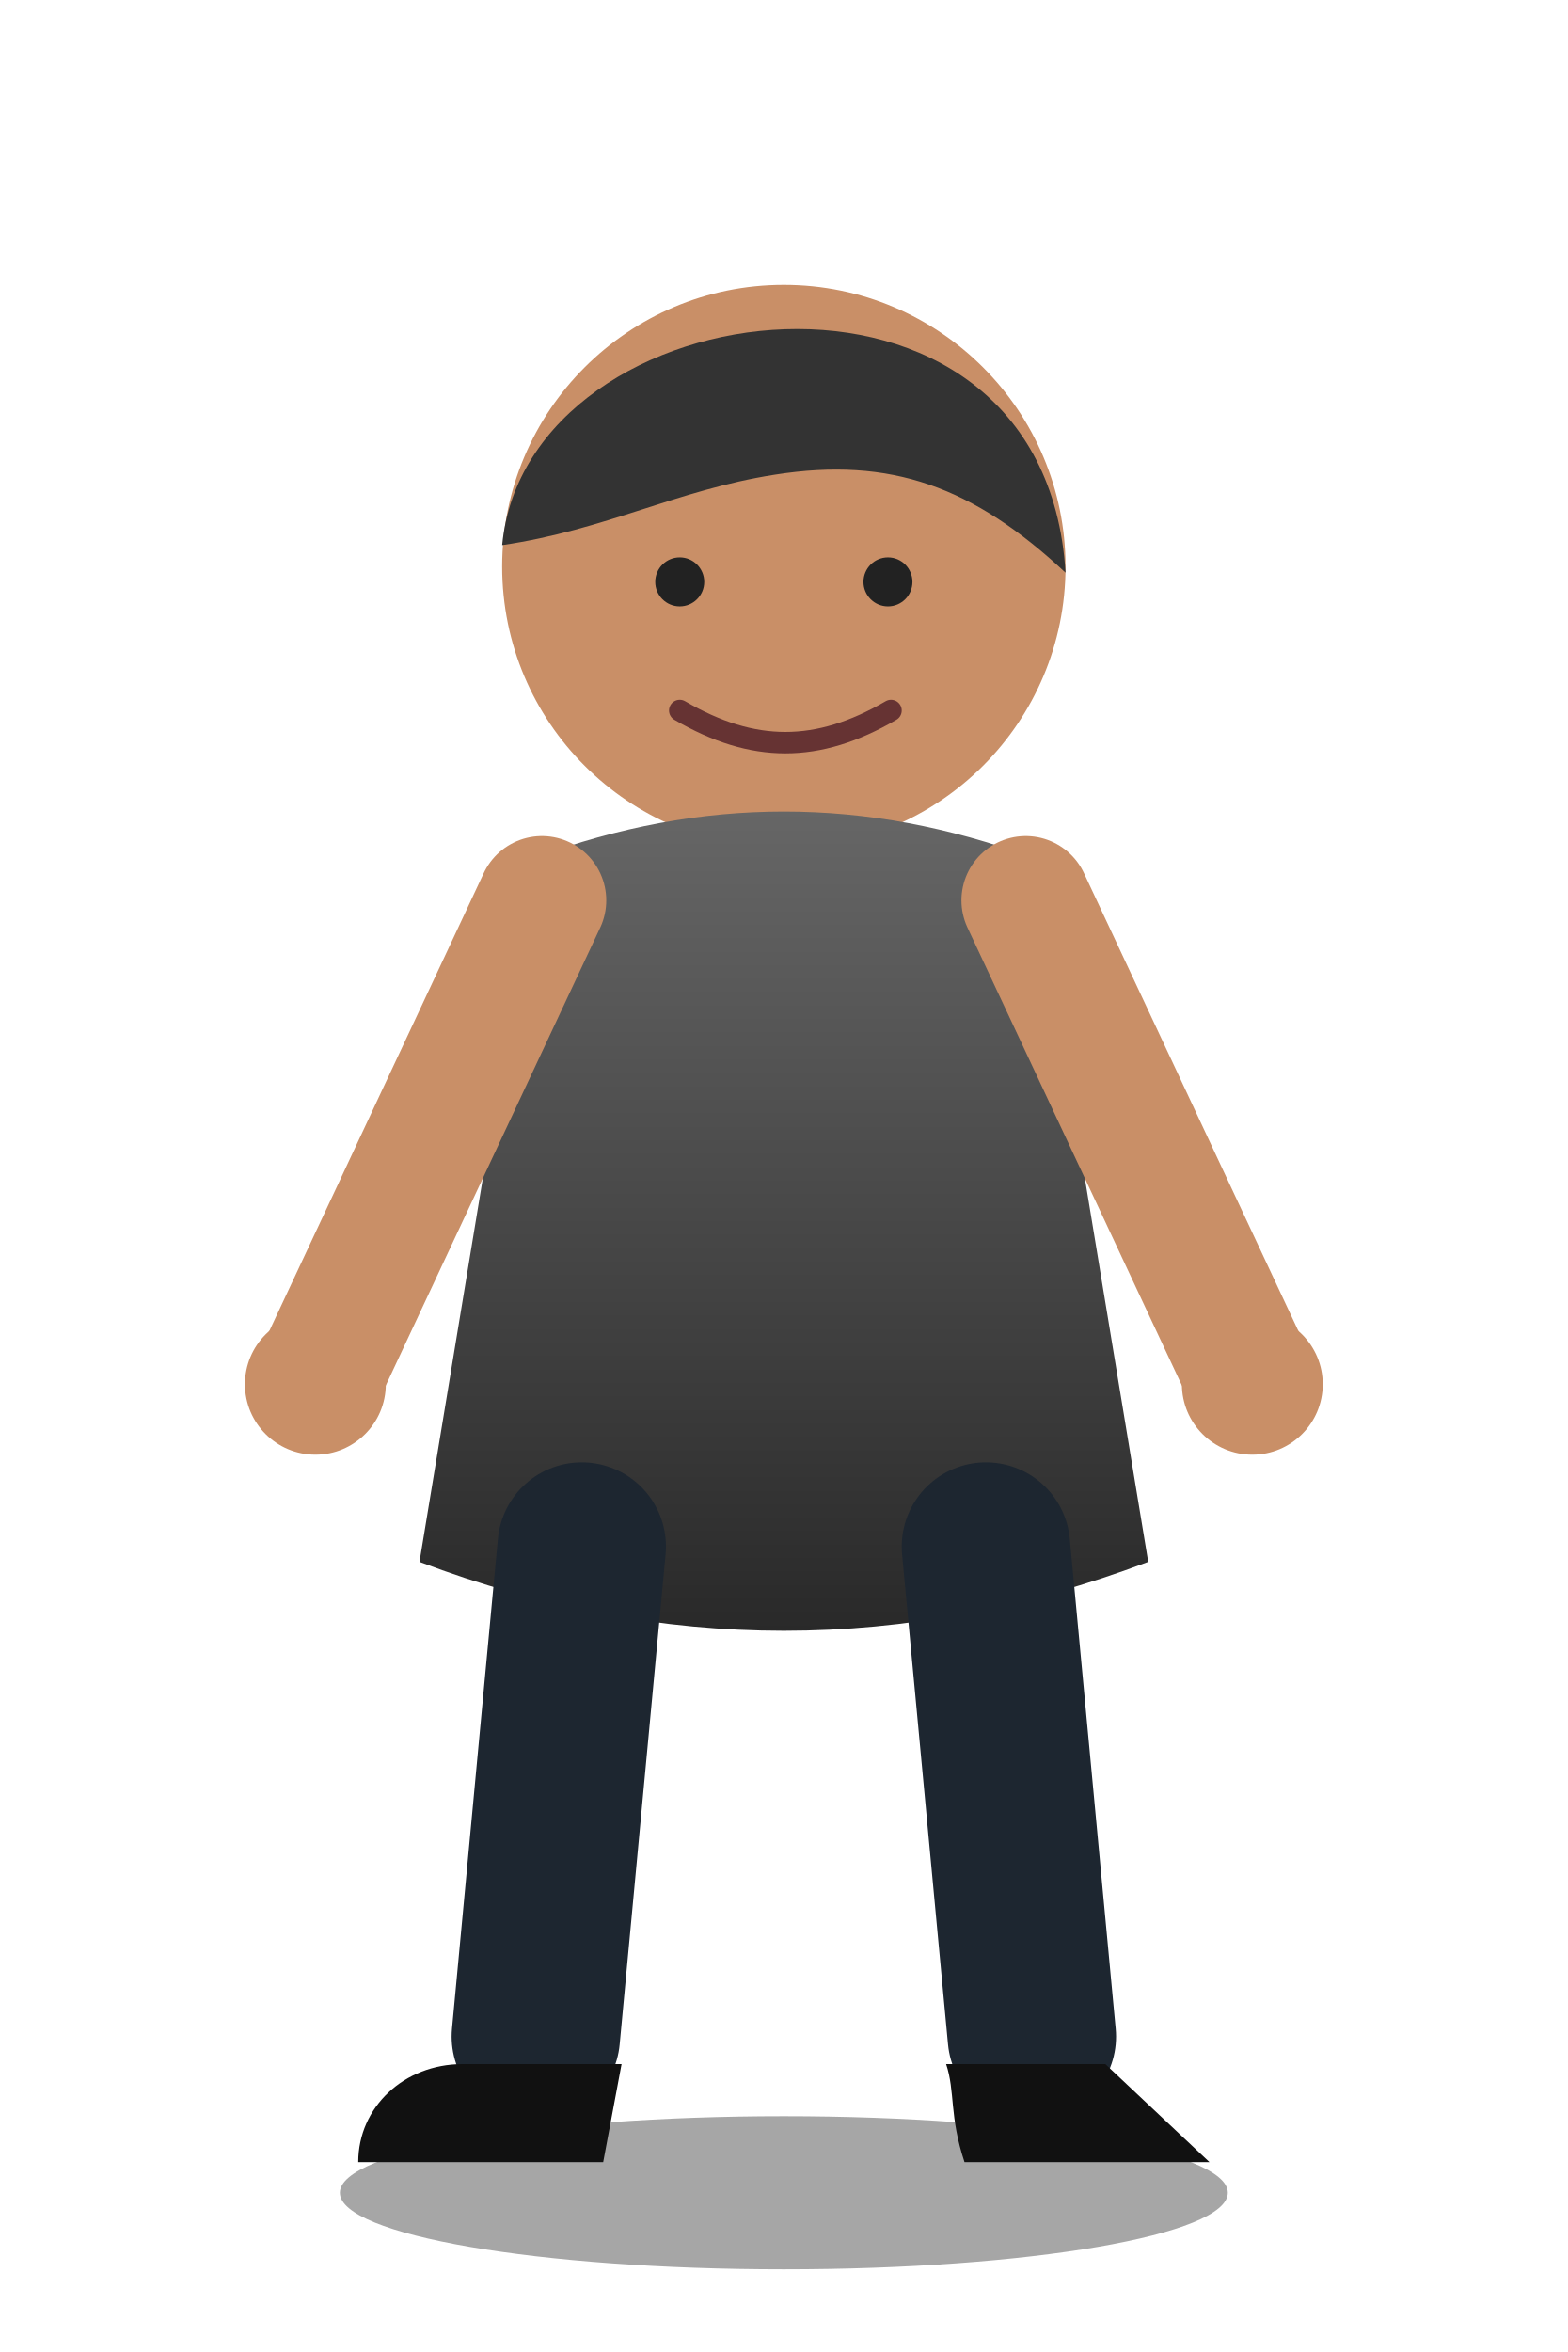
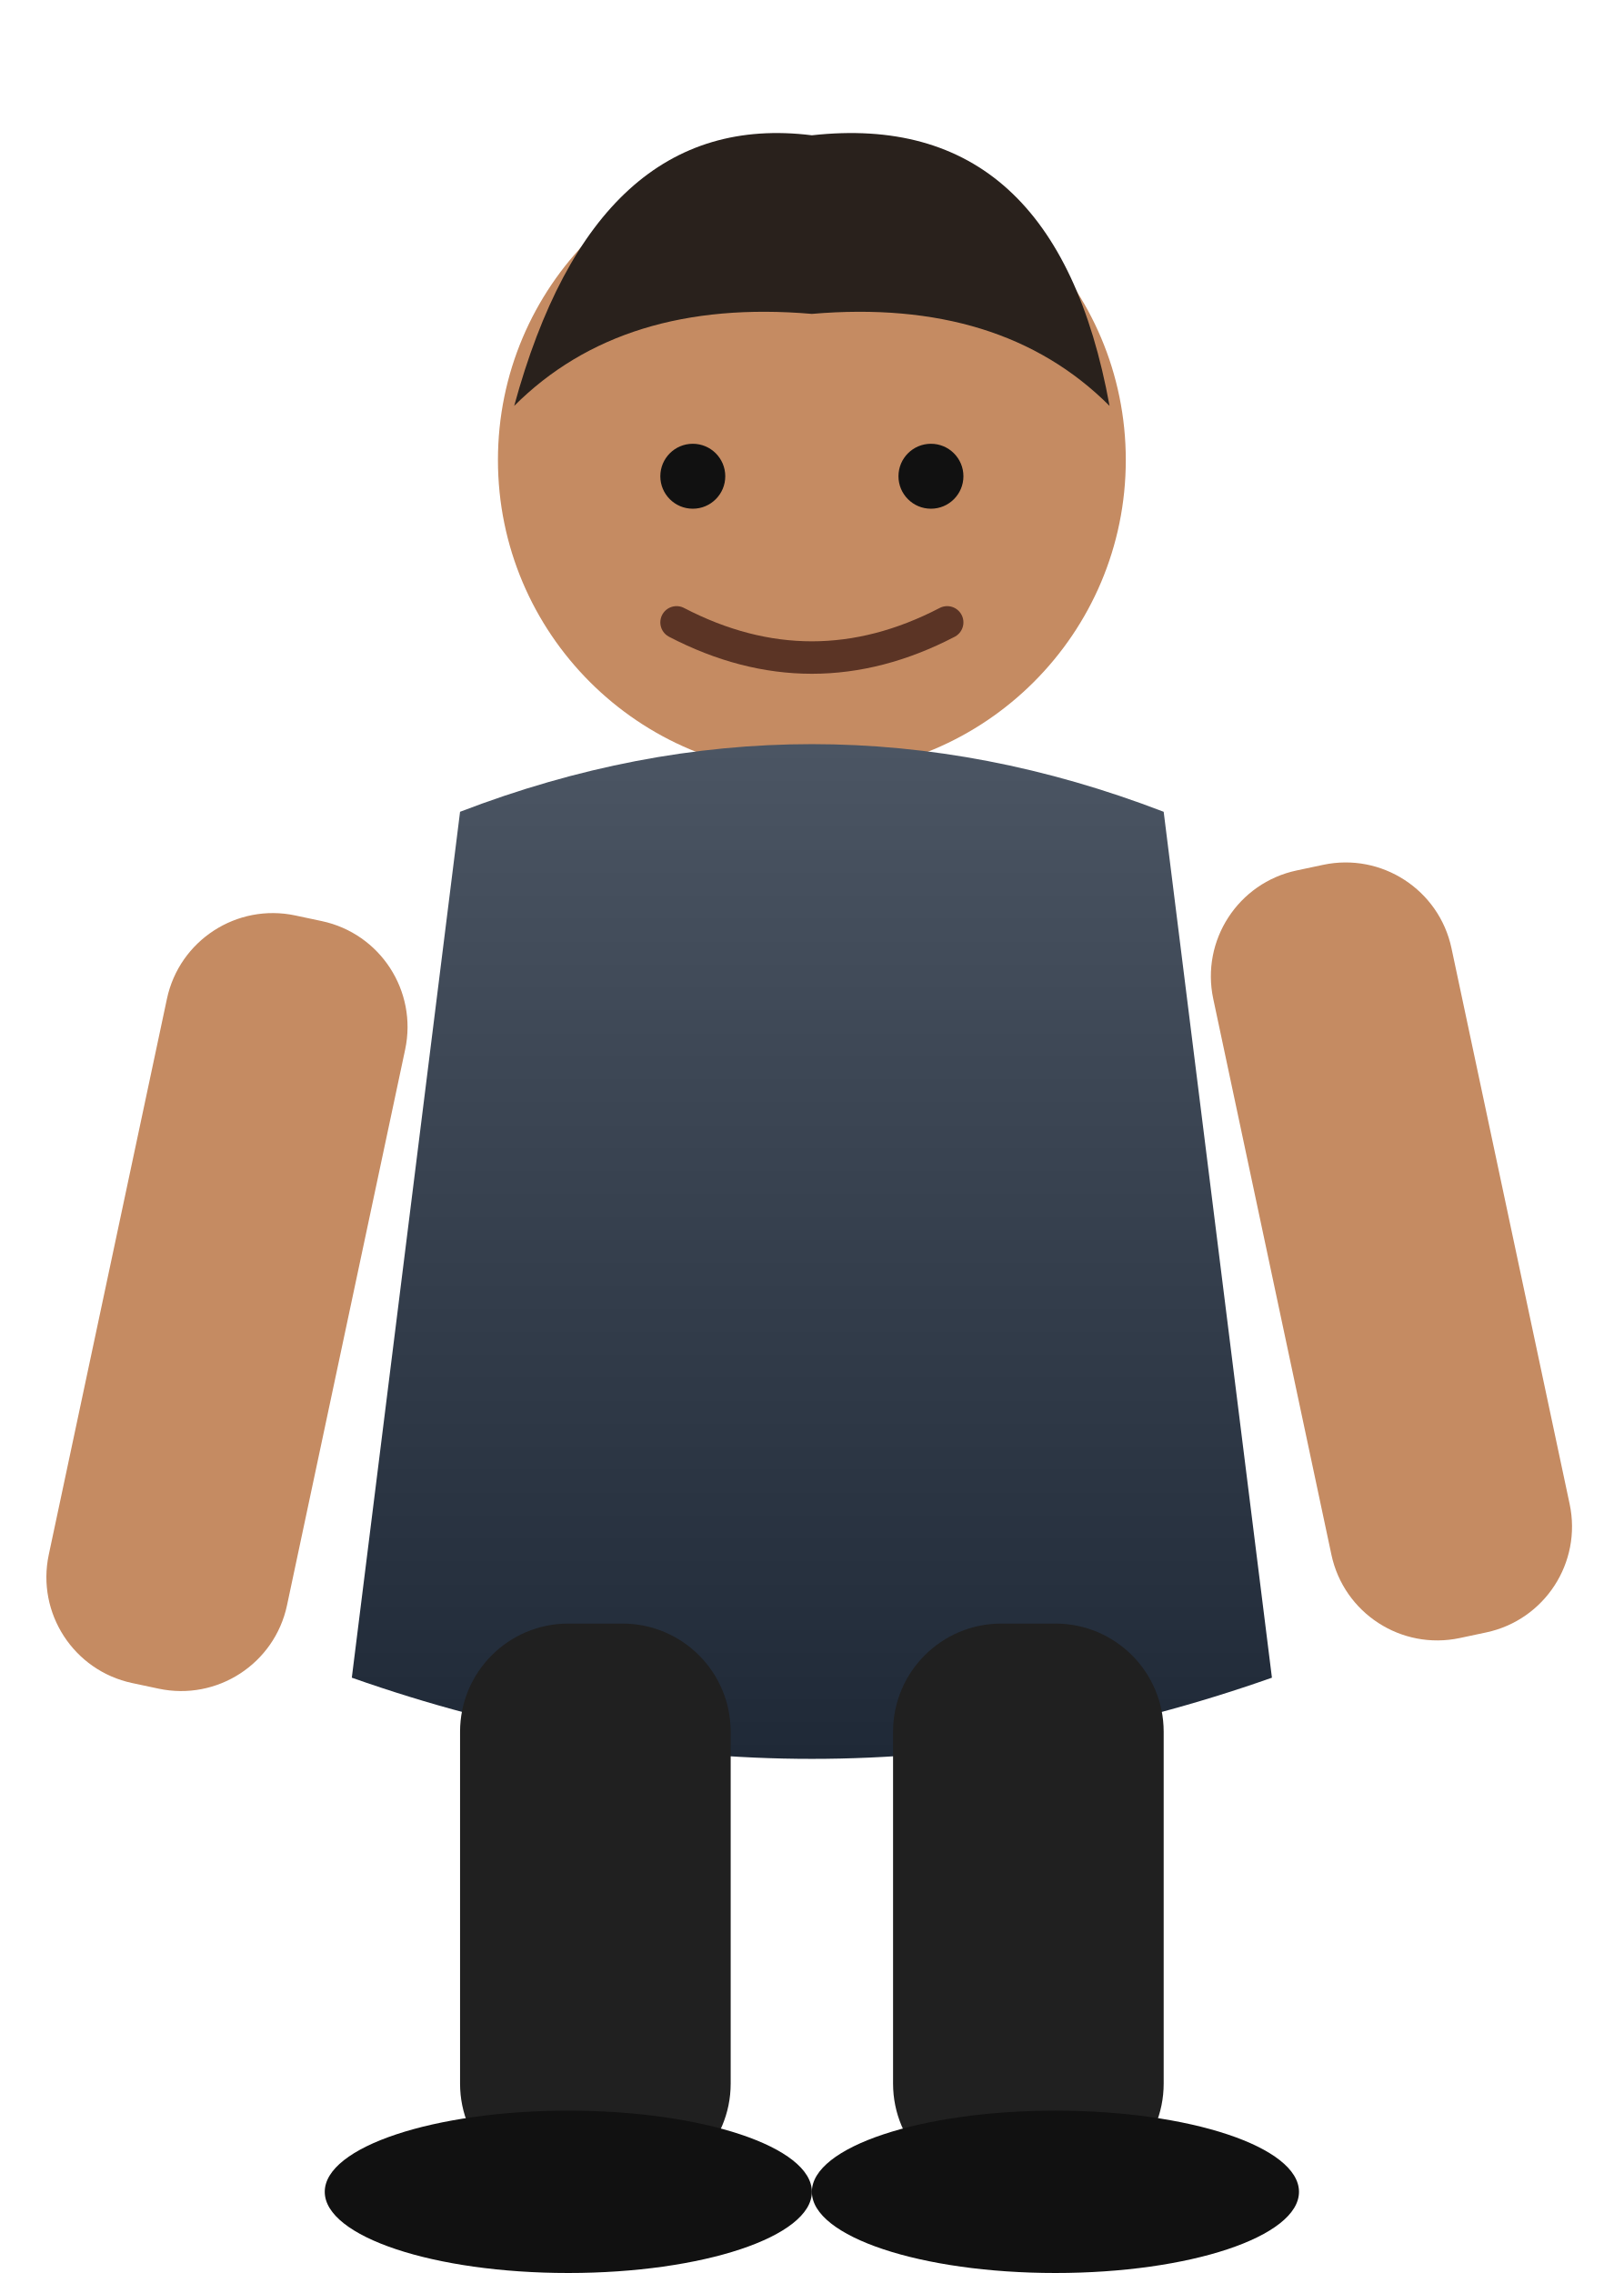
- <svg xmlns="http://www.w3.org/2000/svg" width="512" height="768" viewBox="0 0 512 768">
+ <svg xmlns="http://www.w3.org/2000/svg" width="300" height="420" viewBox="0 0 300 420">
  <defs>
-     <linearGradient id="skin" x1="0" y1="0" x2="1" y2="1">
-       <stop offset="0" />
-       <stop offset="1" stop-opacity=".2" />
-     </linearGradient>
    <linearGradient id="shirt" x1="0" y1="0" x2="0" y2="1">
-       <stop stop-color="#666" />
-       <stop offset="1" stop-color="#292929" />
+       <stop offset="0" stop-color="#4b5563" />
+       <stop offset="1" stop-color="#1f2937" />
    </linearGradient>
  </defs>
-   <rect width="512" height="768" fill="none" />
-   <ellipse cx="256" cy="716" rx="145" ry="25" fill="#000" opacity=".35" />
-   <circle cx="256" cy="185" r="92" fill="#c98f67" />
-   <path d="M164 178c8-85 177-106 184 9-30-28-57-38-95-32-32 5-55 18-89 23z" fill="#333" />
-   <circle cx="222" cy="190" r="8" fill="#222" />
-   <circle cx="290" cy="190" r="8" fill="#222" />
-   <path d="M222 232c24 14 45 14 69 0" fill="none" stroke="#633" stroke-width="7" stroke-linecap="round" />
-   <path d="M175 280 Q256 250 337 280 L375 510 Q256 555 137 510Z" fill="url(#shirt)" />
-   <path d="M177 294L103 452" stroke="#c98f67" stroke-width="42" stroke-linecap="round" />
-   <path d="M335 294L409 452" stroke="#c98f67" stroke-width="42" stroke-linecap="round" />
-   <circle cx="103" cy="452" r="23" fill="#c98f67" />
-   <circle cx="409" cy="452" r="23" fill="#c98f67" />
-   <path d="M190 505L175 665" stroke="#1d2630" stroke-width="55" stroke-linecap="round" />
-   <path d="M322 505L337 665" stroke="#1d2630" stroke-width="55" stroke-linecap="round" />
-   <path d="M151 674h52l-6 32h-80c0-18 15-32 34-32z" fill="#111" />
-   <path d="M309 674h52l34 32h-80c-5-15-3-23-6-32z" fill="#111" />
+   <circle cx="150" cy="85" r="58" fill="#c58b62" />
+   <path d="M95 75 Q110 20 150 25 Q195 20 205 75            Q185 55 150 58 Q115 55 95 75Z" fill="#29211c" />
+   <circle cx="128" cy="88" r="6" fill="#111" />
+   <circle cx="172" cy="88" r="6" fill="#111" />
+   <path d="M125 115 Q150 128 175 115" fill="none" stroke="#5b3425" stroke-width="6" stroke-linecap="round" />
+   <path d="M85 150 Q150 125 215 150            L235 310 Q150 340 65 310Z" fill="url(#shirt)" />
+   <rect x="35" y="165" width="45" height="145" rx="20" fill="#c58b62" transform="rotate(12 35 165)" />
+   <rect x="220" y="165" width="45" height="145" rx="20" fill="#c58b62" transform="rotate(-12 220 165)" />
+   <rect x="85" y="300" width="50" height="105" rx="20" fill="#202020" />
+   <rect x="165" y="300" width="50" height="105" rx="20" fill="#202020" />
+   <ellipse cx="105" cy="405" rx="45" ry="15" fill="#111" />
+   <ellipse cx="195" cy="405" rx="45" ry="15" fill="#111" />
</svg>
